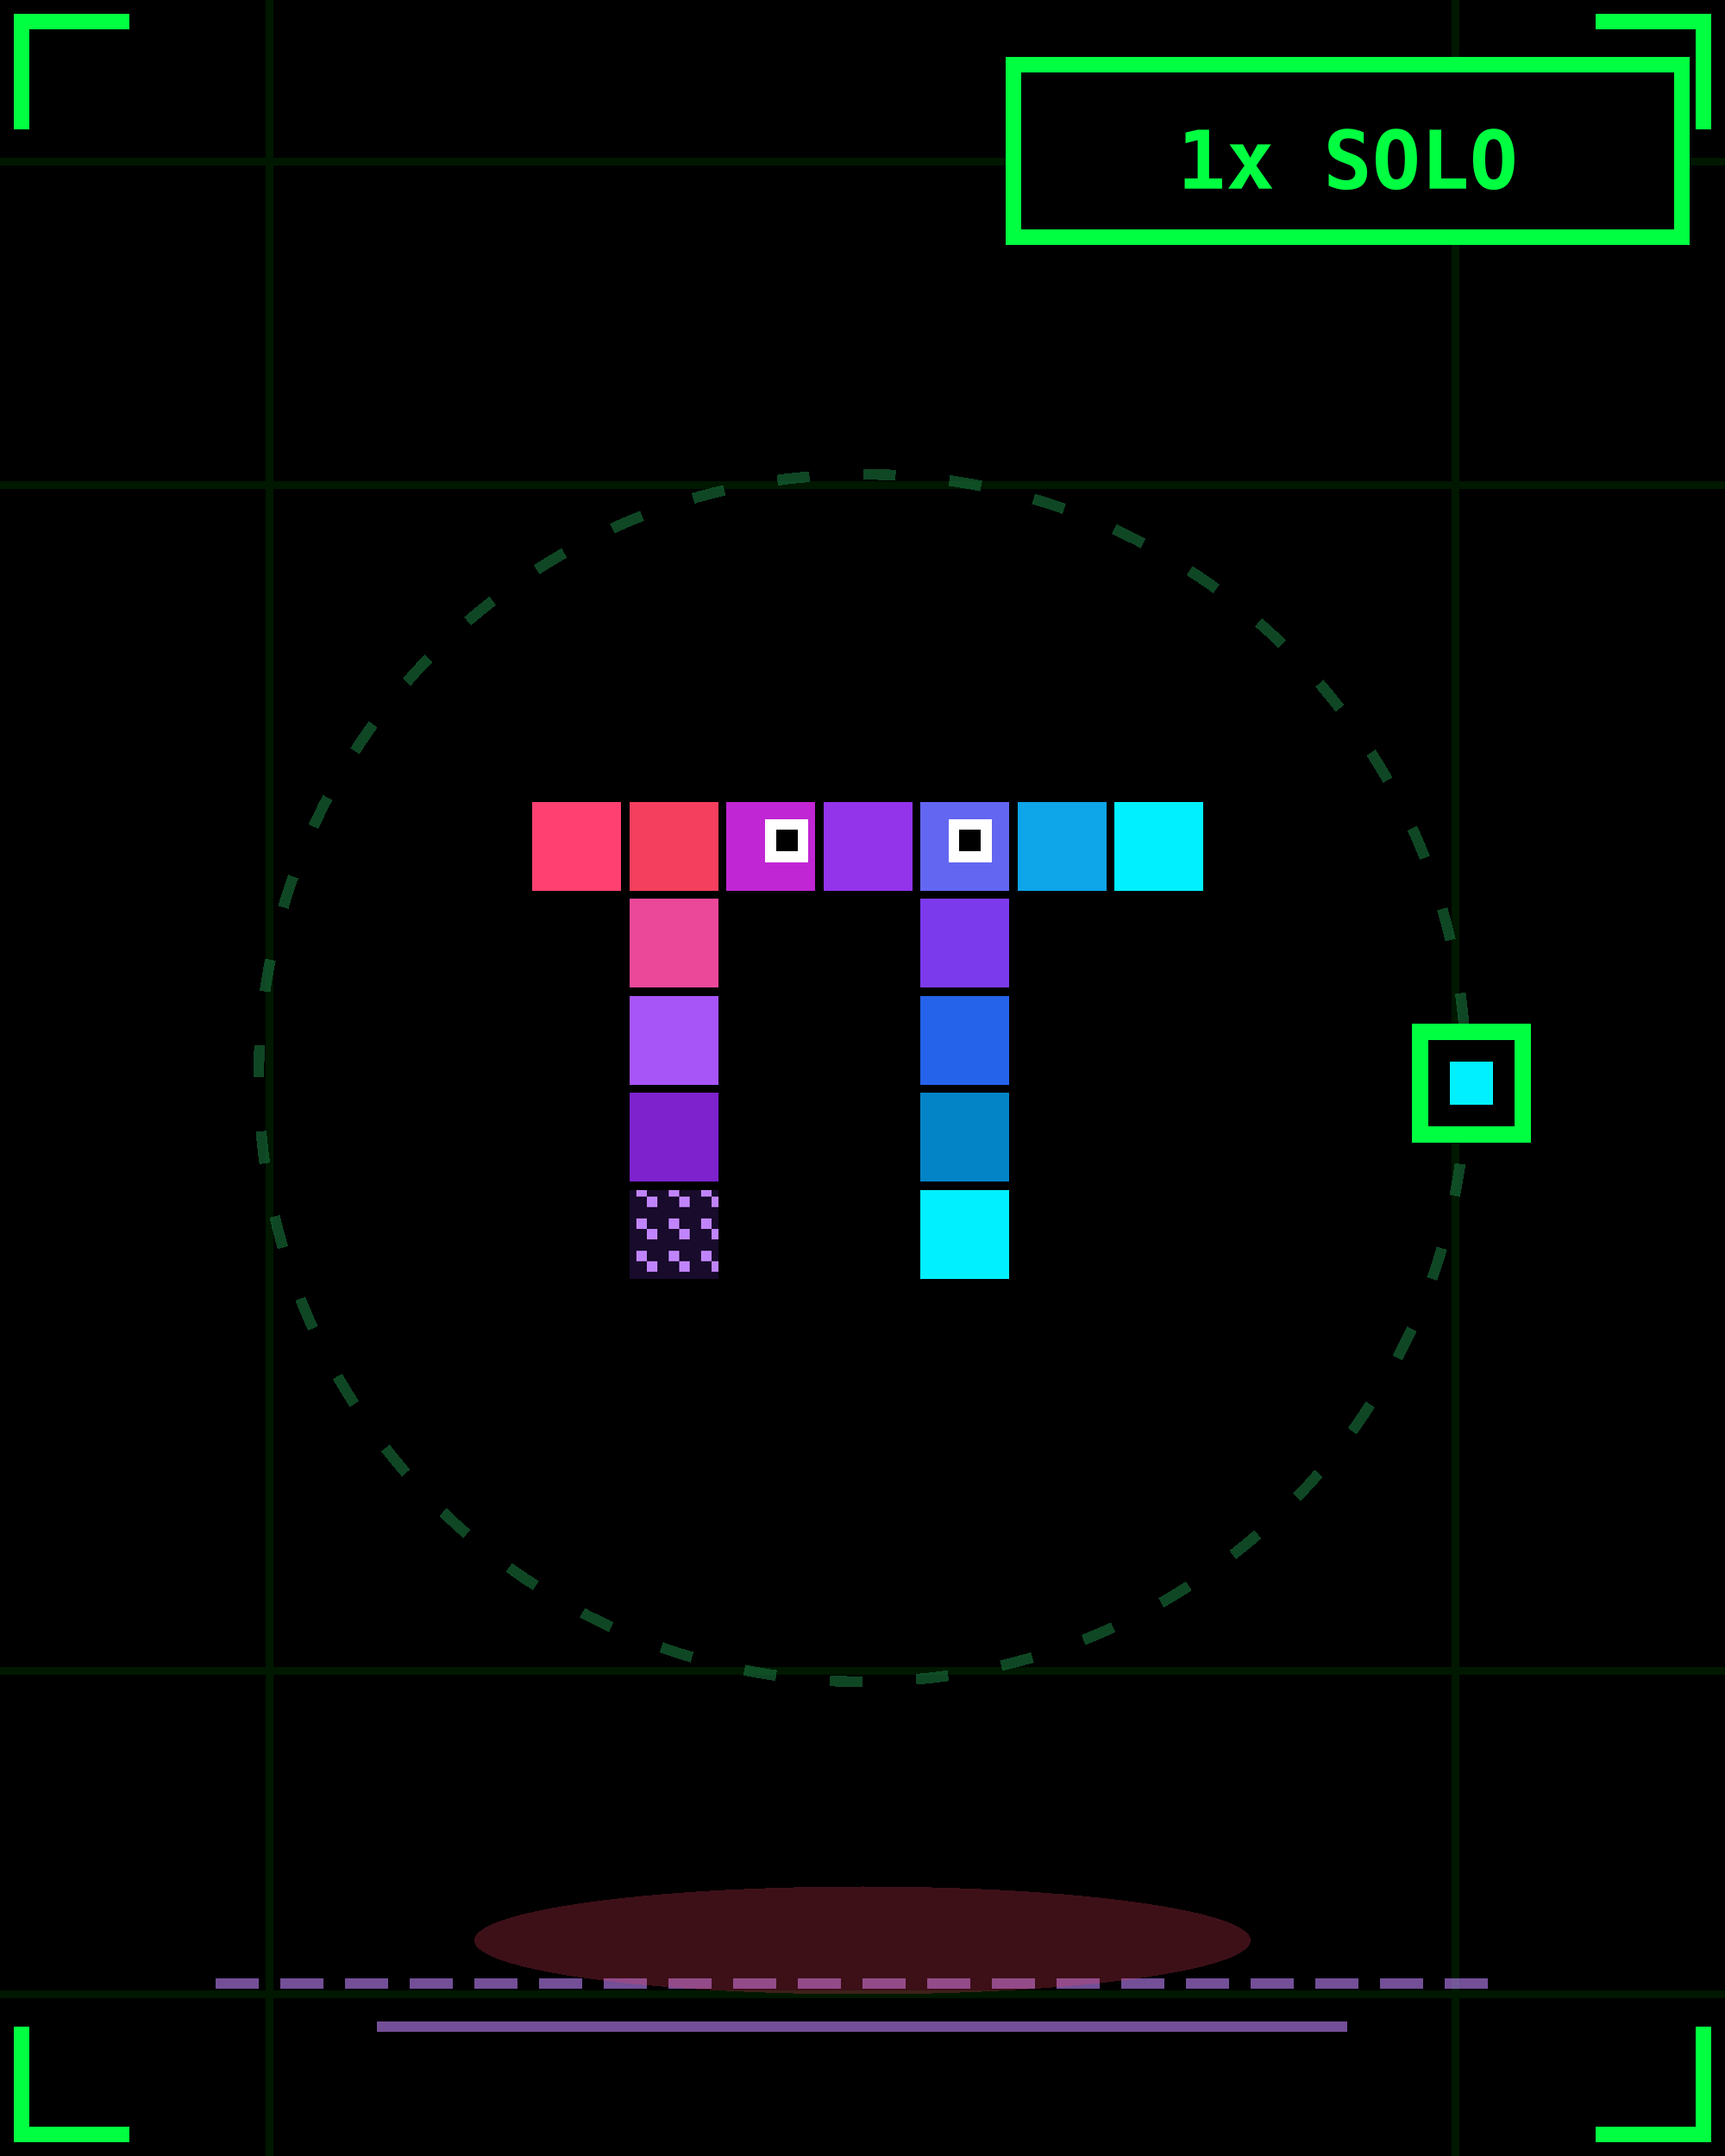
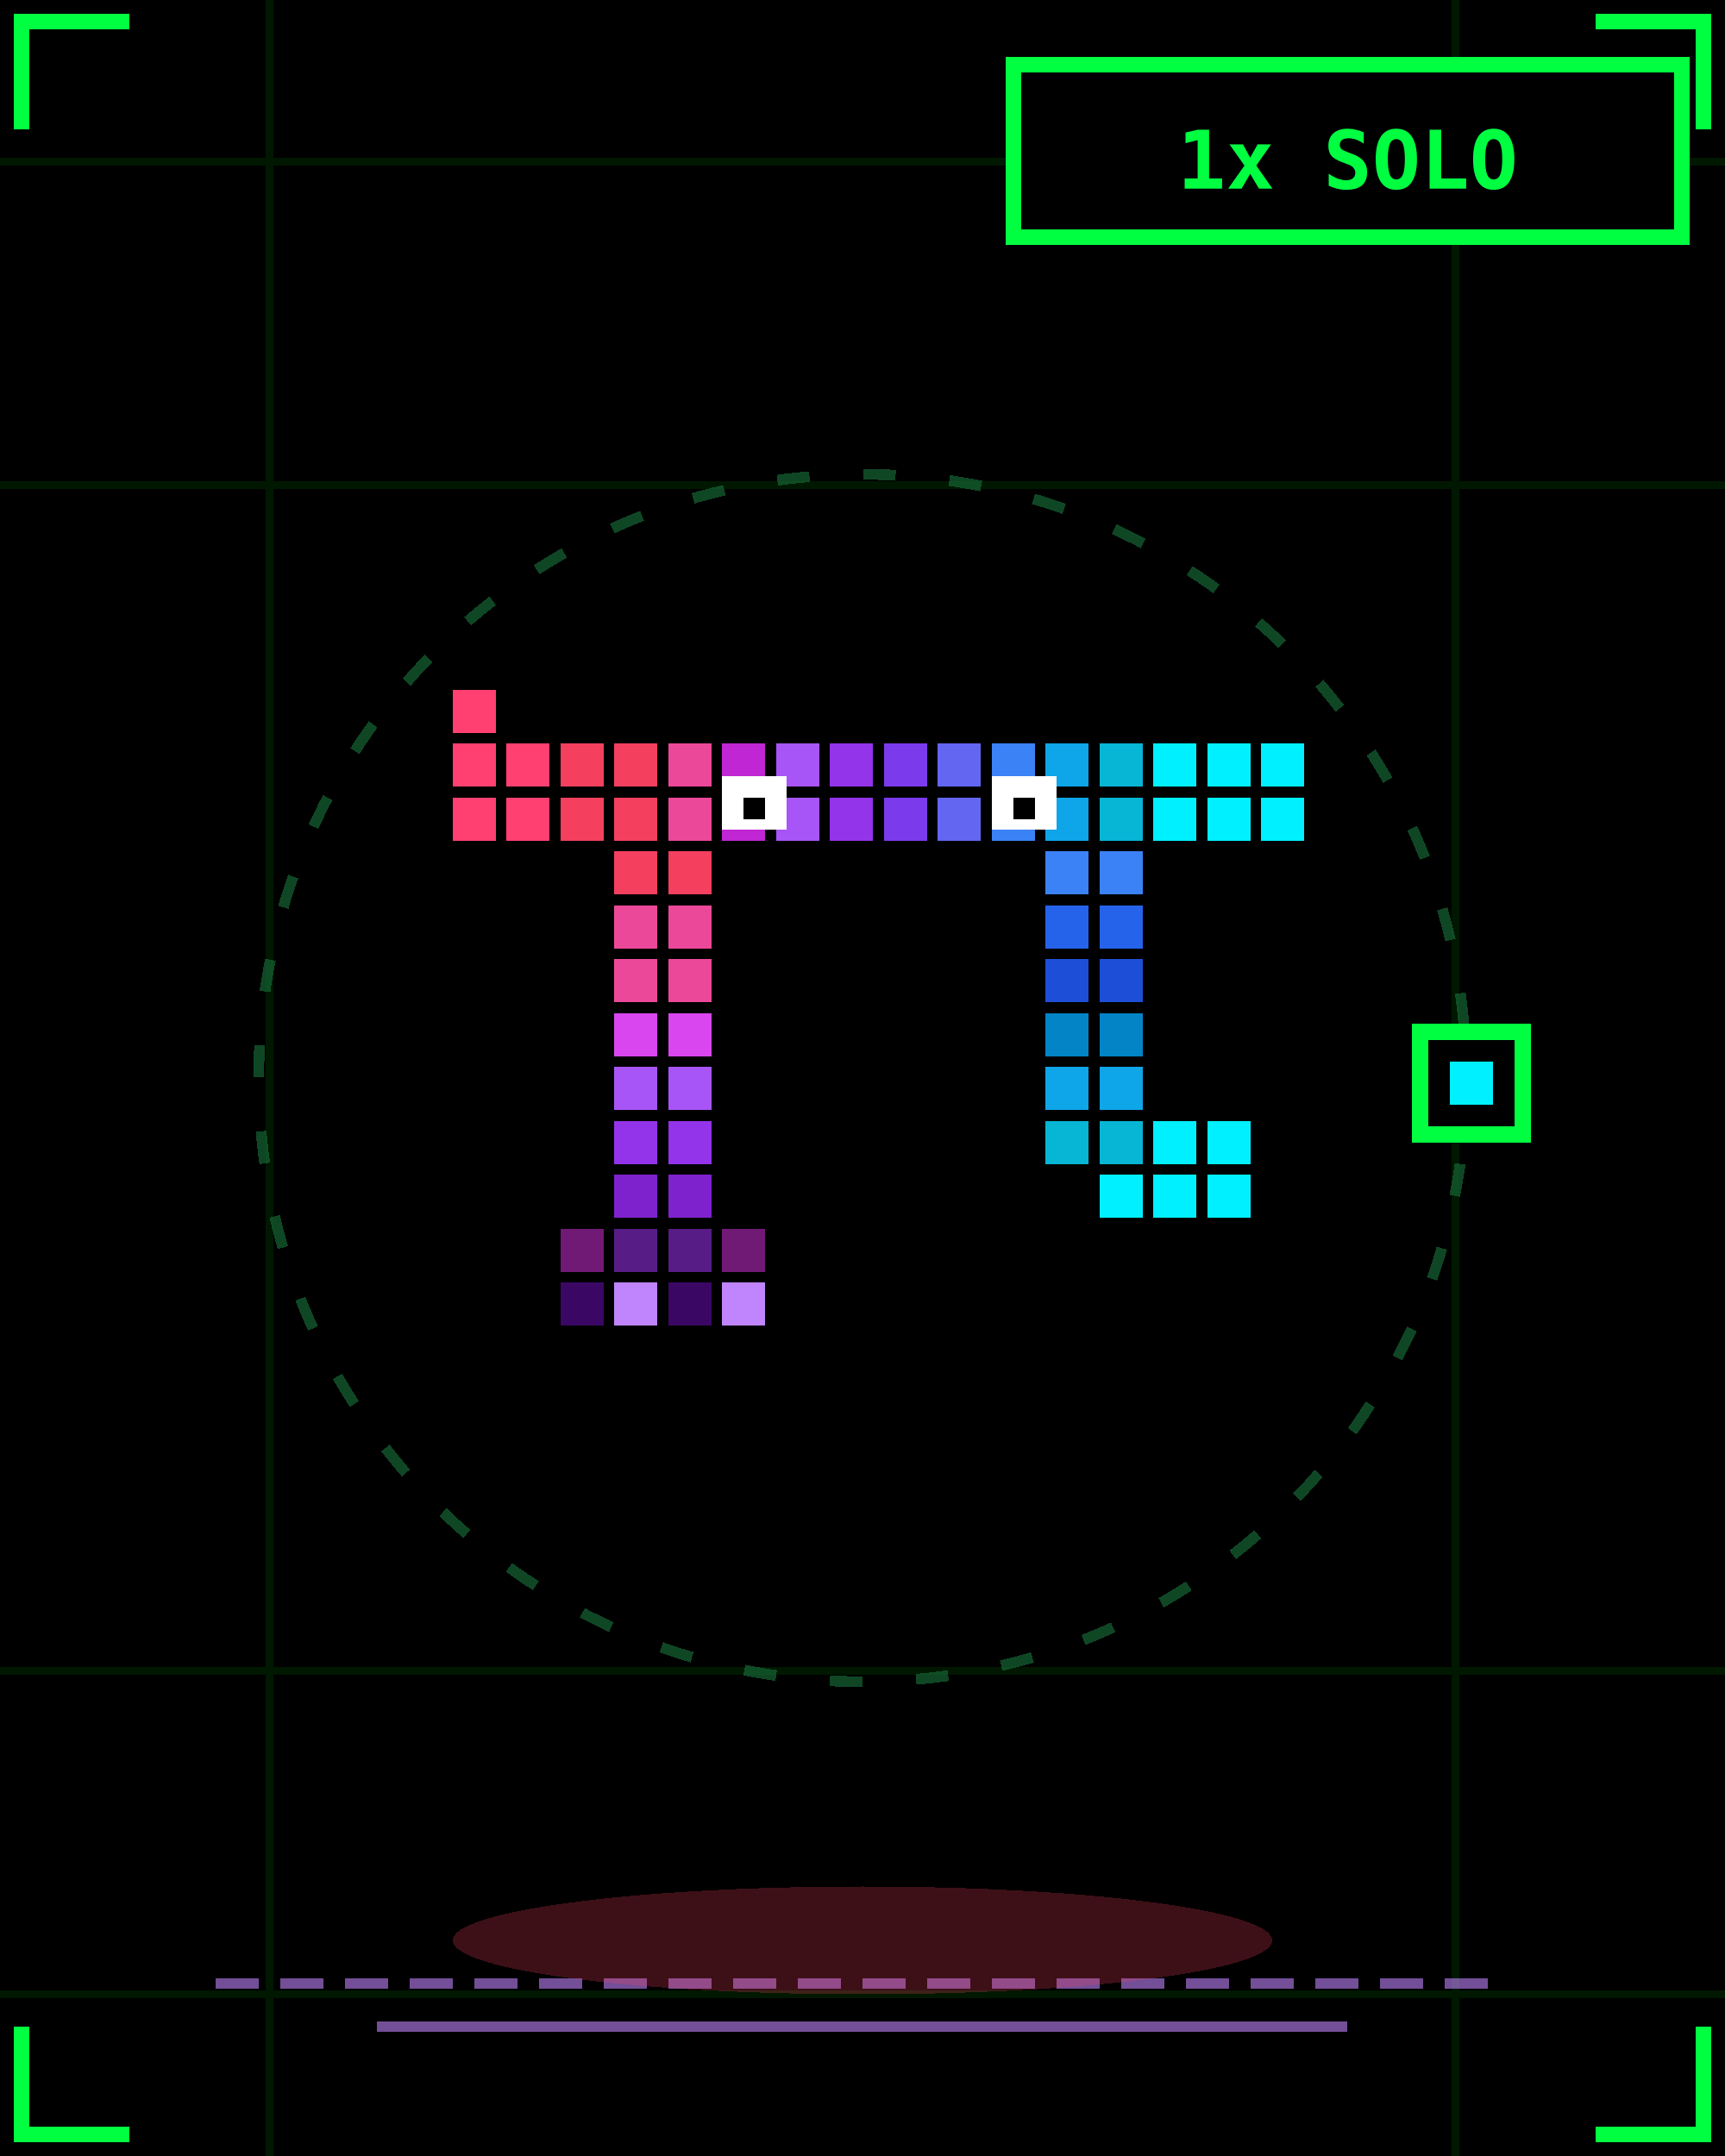
<svg xmlns="http://www.w3.org/2000/svg" viewBox="0 0 160 200" width="100%" height="100%" preserveAspectRatio="none" shape-rendering="crispEdges">
  <defs>
-     <pattern id="piHalftone" x="0" y="0" width="3" height="3" patternUnits="userSpaceOnUse">
-       <rect width="3" height="3" fill="#180b2c" />
-       <rect x="0" y="0" width="1" height="1" fill="#c084fc" />
-       <rect x="2" y="2" width="1" height="1" fill="#c084fc" />
+     <pattern id="piHalftone" x="0" y="0" width="4" height="4" patternUnits="userSpaceOnUse">
+       <rect width="4" height="4" fill="#180b2c" />
+       <rect x="0" y="0" width="2" height="2" fill="#c084fc" />
+       <rect x="2" y="2" width="2" height="2" fill="#c084fc" />
    </pattern>
  </defs>
  <style>
    @keyframes soloOrbit { 0% { transform: rotate(0deg); } 100% { transform: rotate(360deg); } }
    @keyframes levitateCenter { 0%, 100% { transform: translateY(0px); } 50% { transform: translateY(-4px); } }
    .ring-solo { animation: soloOrbit 8s steps(8) infinite; transform-origin: 80px 100px; }
    .pip-commander { animation: levitateCenter 1.8s steps(2) infinite; transform-origin: 80px 100px; }
  </style>
  <rect width="160" height="200" fill="#000000" />
  <g stroke="#003b00" stroke-width="0.75" opacity="0.4">
    <line x1="0" y1="15" x2="160" y2="15" />
    <line x1="0" y1="45" x2="160" y2="45" />
    <line x1="0" y1="155" x2="160" y2="155" />
    <line x1="0" y1="185" x2="160" y2="185" />
    <line x1="25" y1="0" x2="25" y2="200" />
    <line x1="135" y1="0" x2="135" y2="200" />
  </g>
  <g stroke="#00ff41" stroke-width="1.5" fill="none">
    <path d="M2,12 L2,2 L12,2" />
    <path d="M158,12 L158,2 L148,2" />
    <path d="M2,188 L2,198 L12,198" />
    <path d="M158,188 L158,198 L148,198" />
  </g>
  <g transform="translate(94, 6)">
    <rect width="62" height="16" fill="#000000" stroke="#00ff41" stroke-width="1.5" />
    <text x="31" y="11.5" font-family="'Fira Code', monospace" font-size="7.5" font-weight="900" fill="#00ff41" text-anchor="middle">1x SOLO</text>
  </g>
  <g opacity="0.6" stroke="#c084fc" stroke-width="1">
    <line x1="20" y1="184" x2="140" y2="184" stroke-dasharray="4,2" />
    <line x1="35" y1="188" x2="125" y2="188" />
  </g>
-   <ellipse cx="80" cy="180" rx="36" ry="5" fill="#f43f5e" opacity="0.25" />
+   <ellipse cx="80" cy="180" rx="38" ry="5" fill="#f43f5e" opacity="0.25" />
  <g class="ring-solo">
    <circle cx="80" cy="100" r="56" fill="none" stroke="#166534" stroke-width="1" stroke-dasharray="3,5" opacity="0.7" />
    <g transform="translate(131, 95)">
      <rect width="11" height="11" fill="#00ff41" />
      <rect x="1.5" y="1.5" width="8" height="8" fill="#000" />
      <rect x="3.5" y="3.5" width="4" height="4" fill="#00f0ff" />
    </g>
  </g>
  <g class="pip-commander">
-     <rect x="49" y="74" width="9" height="9" fill="#ff4071" stroke="#000" stroke-width="0.75" />
-     <rect x="58" y="74" width="9" height="9" fill="#f43f5e" stroke="#000" stroke-width="0.75" />
-     <rect x="67" y="74" width="9" height="9" fill="#c026d3" stroke="#000" stroke-width="0.75" />
-     <rect x="76" y="74" width="9" height="9" fill="#9333ea" stroke="#000" stroke-width="0.75" />
-     <rect x="85" y="74" width="9" height="9" fill="#6366f1" stroke="#000" stroke-width="0.75" />
-     <rect x="94" y="74" width="9" height="9" fill="#0ea5e9" stroke="#000" stroke-width="0.75" />
-     <rect x="103" y="74" width="9" height="9" fill="#00f0ff" stroke="#000" stroke-width="0.75" />
-     <rect x="58" y="83" width="9" height="9" fill="#ec4899" stroke="#000" stroke-width="0.75" />
-     <rect x="58" y="92" width="9" height="9" fill="#a855f7" stroke="#000" stroke-width="0.75" />
-     <rect x="58" y="101" width="9" height="9" fill="#7e22ce" stroke="#000" stroke-width="0.75" />
-     <rect x="58" y="110" width="9" height="9" fill="url(#piHalftone)" stroke="#000" stroke-width="0.75" />
-     <rect x="85" y="83" width="9" height="9" fill="#7c3aed" stroke="#000" stroke-width="0.75" />
-     <rect x="85" y="92" width="9" height="9" fill="#2563eb" stroke="#000" stroke-width="0.75" />
-     <rect x="85" y="101" width="9" height="9" fill="#0284c7" stroke="#000" stroke-width="0.75" />
-     <rect x="85" y="110" width="9" height="9" fill="#00f0ff" stroke="#000" stroke-width="0.75" />
-     <rect x="71" y="76" width="4" height="4" fill="#ffffff" />
-     <rect x="72" y="77" width="2" height="2" fill="#000000" />
-     <rect x="88" y="76" width="4" height="4" fill="#ffffff" />
-     <rect x="89" y="77" width="2" height="2" fill="#000000" />
+     <rect x="42" y="64" width="4" height="4" fill="#ff4071" />
+     <rect x="42" y="69" width="4" height="4" fill="#ff4071" />
+     <rect x="42" y="74" width="4" height="4" fill="#ff4071" />
+     <rect x="47" y="69" width="4" height="4" fill="#ff4071" />
+     <rect x="52" y="69" width="4" height="4" fill="#f43f5e" />
+     <rect x="57" y="69" width="4" height="4" fill="#f43f5e" />
+     <rect x="62" y="69" width="4" height="4" fill="#ec4899" />
+     <rect x="67" y="69" width="4" height="4" fill="#c026d3" />
+     <rect x="72" y="69" width="4" height="4" fill="#a855f7" />
+     <rect x="77" y="69" width="4" height="4" fill="#9333ea" />
+     <rect x="82" y="69" width="4" height="4" fill="#7c3aed" />
+     <rect x="87" y="69" width="4" height="4" fill="#6366f1" />
+     <rect x="92" y="69" width="4" height="4" fill="#3b82f6" />
+     <rect x="97" y="69" width="4" height="4" fill="#0ea5e9" />
+     <rect x="102" y="69" width="4" height="4" fill="#06b6d4" />
+     <rect x="107" y="69" width="4" height="4" fill="#00f0ff" />
+     <rect x="112" y="69" width="4" height="4" fill="#00f0ff" />
+     <rect x="117" y="69" width="4" height="4" fill="#00f0ff" />
+     <rect x="117" y="74" width="4" height="4" fill="#00f0ff" />
+     <rect x="47" y="74" width="4" height="4" fill="#ff4071" />
+     <rect x="52" y="74" width="4" height="4" fill="#f43f5e" />
+     <rect x="57" y="74" width="4" height="4" fill="#f43f5e" />
+     <rect x="62" y="74" width="4" height="4" fill="#ec4899" />
+     <rect x="67" y="74" width="4" height="4" fill="#c026d3" />
+     <rect x="72" y="74" width="4" height="4" fill="#a855f7" />
+     <rect x="77" y="74" width="4" height="4" fill="#9333ea" />
+     <rect x="82" y="74" width="4" height="4" fill="#7c3aed" />
+     <rect x="87" y="74" width="4" height="4" fill="#6366f1" />
+     <rect x="92" y="74" width="4" height="4" fill="#3b82f6" />
+     <rect x="97" y="74" width="4" height="4" fill="#0ea5e9" />
+     <rect x="102" y="74" width="4" height="4" fill="#06b6d4" />
+     <rect x="107" y="74" width="4" height="4" fill="#00f0ff" />
+     <rect x="112" y="74" width="4" height="4" fill="#00f0ff" />
+     <rect x="57" y="79" width="4" height="4" fill="#f43f5e" />
+     <rect x="62" y="79" width="4" height="4" fill="#f43f5e" />
+     <rect x="57" y="84" width="4" height="4" fill="#ec4899" />
+     <rect x="62" y="84" width="4" height="4" fill="#ec4899" />
+     <rect x="57" y="89" width="4" height="4" fill="#ec4899" />
+     <rect x="62" y="89" width="4" height="4" fill="#ec4899" />
+     <rect x="57" y="94" width="4" height="4" fill="#d946ef" />
+     <rect x="62" y="94" width="4" height="4" fill="#d946ef" />
+     <rect x="57" y="99" width="4" height="4" fill="#a855f7" />
+     <rect x="62" y="99" width="4" height="4" fill="#a855f7" />
+     <rect x="57" y="104" width="4" height="4" fill="#9333ea" />
+     <rect x="62" y="104" width="4" height="4" fill="#9333ea" />
+     <rect x="57" y="109" width="4" height="4" fill="#7e22ce" />
+     <rect x="62" y="109" width="4" height="4" fill="#7e22ce" />
+     <rect x="52" y="114" width="4" height="4" fill="#701a75" />
+     <rect x="57" y="114" width="4" height="4" fill="#581c87" />
+     <rect x="62" y="114" width="4" height="4" fill="#581c87" />
+     <rect x="67" y="114" width="4" height="4" fill="#701a75" />
+     <rect x="52" y="119" width="4" height="4" fill="#3b0764" />
+     <rect x="57" y="119" width="4" height="4" fill="#c084fc" />
+     <rect x="62" y="119" width="4" height="4" fill="#3b0764" />
+     <rect x="67" y="119" width="4" height="4" fill="#c084fc" />
+     <rect x="97" y="79" width="4" height="4" fill="#3b82f6" />
+     <rect x="102" y="79" width="4" height="4" fill="#3b82f6" />
+     <rect x="97" y="84" width="4" height="4" fill="#2563eb" />
+     <rect x="102" y="84" width="4" height="4" fill="#2563eb" />
+     <rect x="97" y="89" width="4" height="4" fill="#1d4ed8" />
+     <rect x="102" y="89" width="4" height="4" fill="#1d4ed8" />
+     <rect x="97" y="94" width="4" height="4" fill="#0284c7" />
+     <rect x="102" y="94" width="4" height="4" fill="#0284c7" />
+     <rect x="97" y="99" width="4" height="4" fill="#0ea5e9" />
+     <rect x="102" y="99" width="4" height="4" fill="#0ea5e9" />
+     <rect x="97" y="104" width="4" height="4" fill="#06b6d4" />
+     <rect x="102" y="104" width="4" height="4" fill="#06b6d4" />
+     <rect x="107" y="104" width="4" height="4" fill="#00f0ff" />
+     <rect x="102" y="109" width="4" height="4" fill="#00f0ff" />
+     <rect x="107" y="109" width="4" height="4" fill="#00f0ff" />
+     <rect x="112" y="109" width="4" height="4" fill="#00f0ff" />
+     <rect x="112" y="104" width="4" height="4" fill="#00f0ff" />
+     <rect x="67" y="72" width="6" height="5" fill="#ffffff" />
+     <rect x="69" y="74" width="2" height="2" fill="#000000" />
+     <rect x="92" y="72" width="6" height="5" fill="#ffffff" />
+     <rect x="94" y="74" width="2" height="2" fill="#000000" />
  </g>
</svg>
